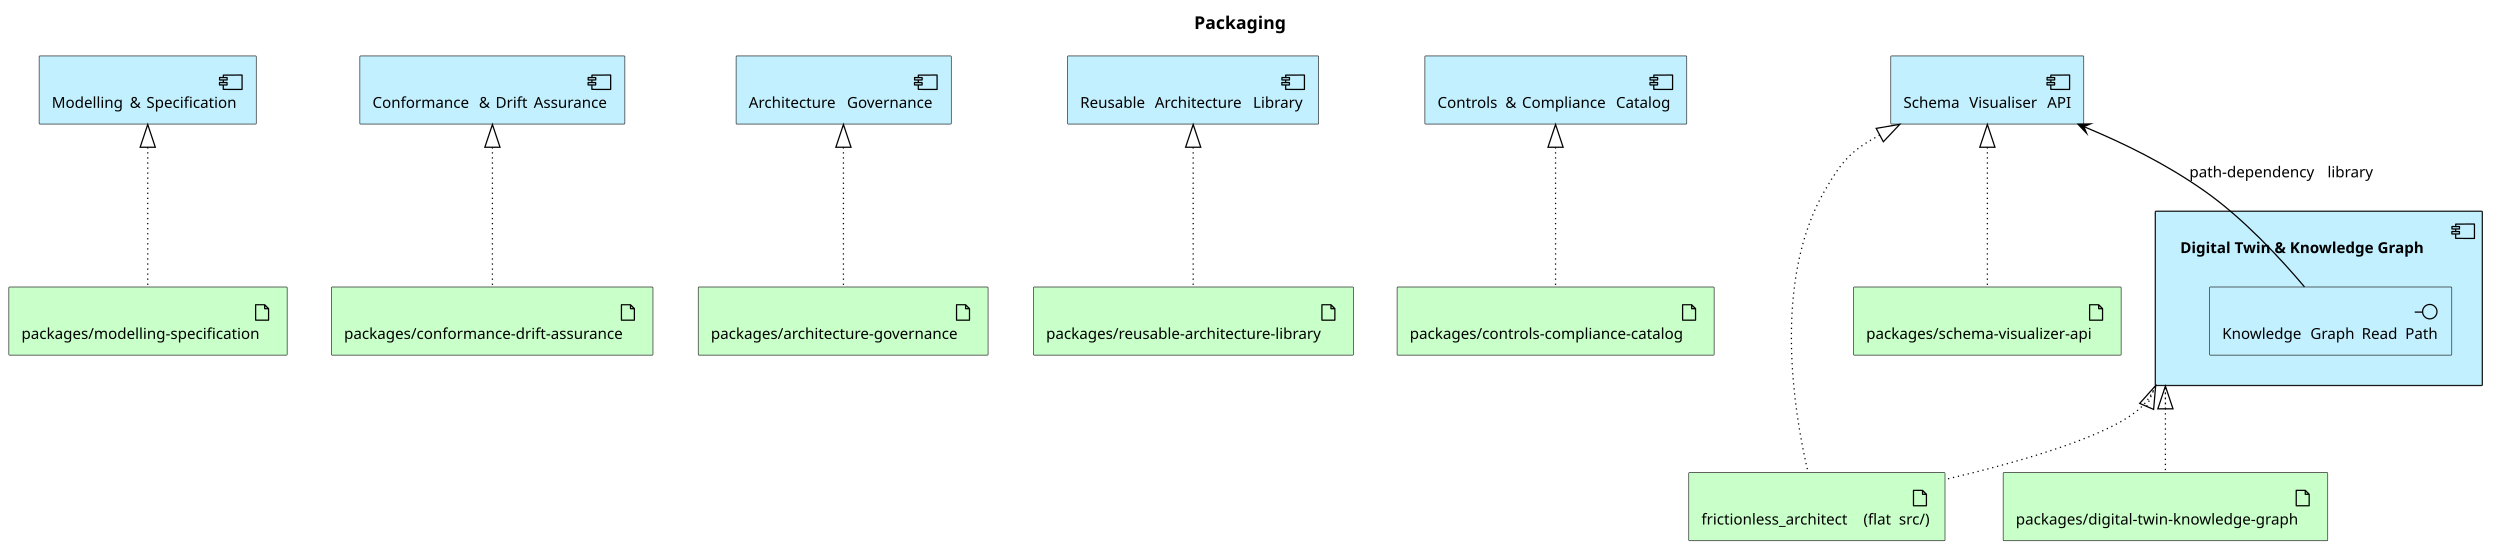
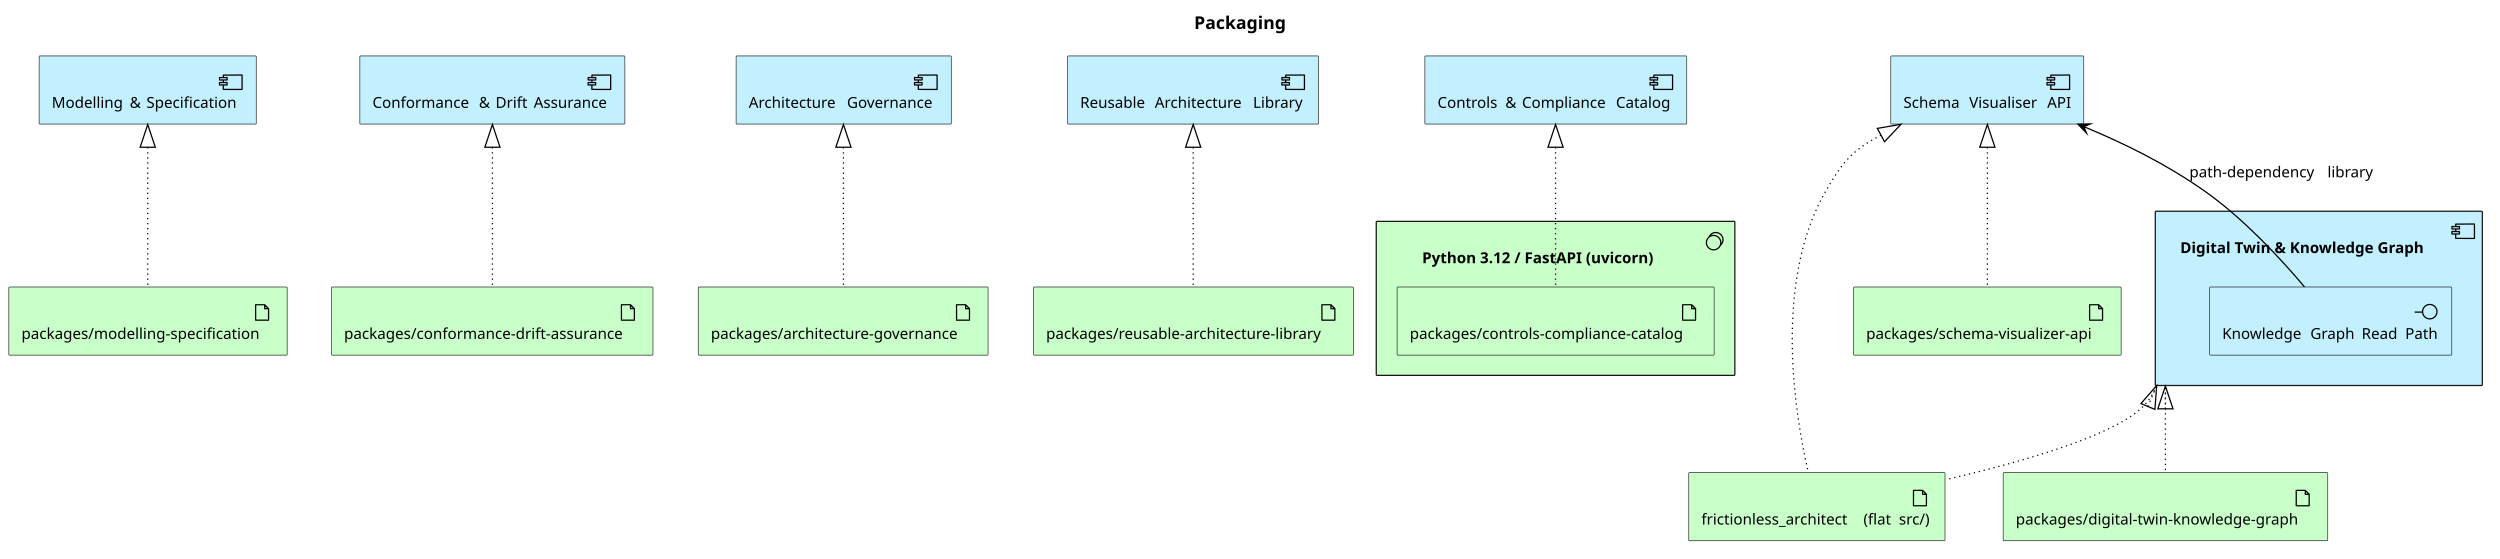
<svg xmlns="http://www.w3.org/2000/svg" version="1.1" data-diagram-type="DESCRIPTION" style="width:1980px;height:442px;background:#FFFFFF;" width="1980px" height="442px" viewBox="0 0 1980 442" zoomAndPan="magnify" preserveAspectRatio="none" contentStyleType="text/css">
  <defs />
  <g font-family="sans-serif" lengthAdjust="spacing">
    <g class="title" data-source-line="3">
      <text x="945.713" y="22.995" fill="#000" font-size="14" textLength="81.573" font-weight="700">Packaging</text>
    </g>
    <g class="cluster" data-qualified-name="e_id3da203d482f955" id="ent0003" data-source-line="167">
      <rect x="1707" y="167.297" width="259" height="138" fill="#C2F0FF" style="stroke:#181818;stroke-width:1;" rx="0.5" ry="0.5" />
      <path d="M1959.76,176.936 L1944.934,176.983 A0.5,0.5 0 0 0 1944.434,177.483 L1944.434,178.92 L1941.946,178.901 A0.5,0.5 0 0 0 1941.442,179.401 L1941.442,181.336 A0.5,0.5 0 0 0 1941.942,181.836 L1944.422,181.836 L1944.399,182.879 L1941.899,182.859 A0.5,0.5 0 0 0 1941.395,183.36 L1941.395,185.295 A0.5,0.5 0 0 0 1941.895,185.795 L1944.387,185.795 L1944.387,188.797 A0.5,0.5 0 0 0 1944.888,189.297 L1959.761,189.344 A0.5,0.5 0 0 0 1960.262,188.844 L1960.262,177.436 A0.5,0.5 0 0 0 1959.761,176.936 M1959.262,177.938 L1959.262,188.342 L1945.387,188.299 L1945.387,185.795 L1947.881,185.795 A0.5,0.5 0 0 0 1948.381,185.295 L1948.381,183.407 A0.5,0.5 0 0 0 1947.885,182.907 L1945.399,182.887 L1945.422,181.836 L1947.928,181.836 A0.5,0.5 0 0 0 1948.428,181.336 L1948.428,179.447 A0.5,0.5 0 0 0 1947.932,178.948 L1945.434,178.928 L1945.434,177.981 M1942.442,179.905 L1947.428,179.943 L1947.428,180.836 L1942.442,180.836 M1942.395,183.864 L1947.381,183.903 L1947.381,184.795 L1942.395,184.795" fill="#000" />
      <text x="1726.716" y="200.436" fill="#000" font-size="12" textLength="219.568" font-weight="700" font-family="Verdana">Digital Twin &amp; Knowledge Graph</text>
    </g>
+     <g class="cluster" data-qualified-name="e_ida1d9ee28fe8258" id="ent0016" data-source-line="210">
+       <rect x="1090" y="175.297" width="284" height="122" fill="#C9FFC9" style="stroke:#181818;stroke-width:1;" rx="0.5" ry="0.5" />
+       <path d="M1358.99,183.647 C1356.465,183.609 1354.171,185.106 1353.184,187.418 C1351.81,188.574 1350.944,190.313 1350.967,192.245 C1351.008,195.664 1353.82,198.416 1357.24,198.381 C1359.772,198.355 1361.94,196.808 1362.882,194.618 A0.5,0.5 0 0 0 1362.894,194.608 C1364.876,192.94 1365.615,190.212 1364.746,187.772 C1363.877,185.332 1361.58,183.686 1358.99,183.647 M1358.975,184.647 C1361.15,184.68 1363.073,186.058 1363.803,188.108 C1364.333,189.597 1364.152,191.209 1363.375,192.517 C1363.382,192.385 1363.386,192.252 1363.384,192.118 C1363.355,188.698 1360.552,185.938 1357.132,185.961 A0.5,0.5 0 0 0 1357.113,185.969 A0.5,0.5 0 0 0 1357.091,185.961 C1356.377,185.971 1355.692,186.102 1355.055,186.334 C1356.041,185.259 1357.456,184.624 1358.974,184.647 M1357.123,186.954 A0.5,0.5 0 0 0 1357.141,186.962 C1360.02,186.942 1362.36,189.248 1362.385,192.128 C1362.409,195.007 1360.108,197.352 1357.228,197.382 C1354.349,197.411 1352.001,195.113 1351.967,192.233 C1351.948,190.645 1352.637,189.217 1353.742,188.249 A0.5,0.5 0 0 0 1354.007,188.031 C1354.866,187.374 1355.938,186.978 1357.105,186.962 A0.5,0.5 0 0 0 1357.123,186.954" fill="#000" />
+       <text x="1126.314" y="208.436" fill="#000" font-size="12" textLength="211.371" font-weight="700" font-family="Verdana">Python 3.12 / FastAPI (uvicorn)</text>
+     </g>
    <g class="entity" data-qualified-name="e_id3da203d482f955.e_id0c9a1a2f155254" id="ent0004" data-source-line="173">
      <rect x="1750" y="227.297" width="191.809" height="53.969" fill="#C2F0FF" style="stroke:#181818;stroke-width:0.5;" rx="0.5" ry="0.5" />
      <path d="M1924.304,240.627 C1920.965,240.672 1918.27,243.359 1918.182,246.668 L1912.809,246.668 A0.5,0.5 0 0 0 1912.309,247.168 A0.5,0.5 0 0 0 1912.809,247.668 L1918.236,247.668 C1918.647,250.727 1921.289,253.079 1924.452,253.047 C1927.871,253.012 1930.627,250.203 1930.598,246.783 C1930.569,243.364 1927.766,240.604 1924.346,240.627 A0.5,0.5 0 0 0 1924.335,240.638 A0.5,0.5 0 0 0 1924.304,240.627 M1924.327,241.617 A0.5,0.5 0 0 0 1924.352,241.627 C1927.232,241.607 1929.574,243.913 1929.598,246.793 C1929.623,249.673 1927.322,252.018 1924.442,252.047 C1921.562,252.076 1919.213,249.778 1919.178,246.899 C1919.144,244.019 1921.437,241.666 1924.317,241.627 A0.5,0.5 0 0 0 1924.327,241.617" fill="#000" />
      <text x="1760" y="268.436" fill="#000" font-size="12" textLength="65.965" font-family="Verdana">Knowledge</text>
      <text x="1825.965" y="268.436" fill="#000" font-size="12" font-family="Verdana"> </text>
      <text x="1829.779" y="268.436" fill="#000" font-size="12" textLength="36.809" font-family="Verdana">Graph</text>
      <text x="1866.588" y="268.436" fill="#000" font-size="12" font-family="Verdana"> </text>
      <text x="1870.402" y="268.436" fill="#000" font-size="12" textLength="30.691" font-family="Verdana">Read</text>
      <text x="1901.094" y="268.436" fill="#000" font-size="12" font-family="Verdana"> </text>
      <text x="1904.908" y="268.436" fill="#000" font-size="12" textLength="26.9" font-family="Verdana">Path</text>
+     </g>
+     <g class="entity" data-qualified-name="e_ida1d9ee28fe8258.e_idfcb391a9833b5b" id="ent0017" data-source-line="247">
+       <rect x="1106.5" y="227.297" width="251.094" height="53.969" fill="#C9FFC9" style="stroke:#181818;stroke-width:0.5;" rx="0.5" ry="0.5" />
+       <path d="M1332.624,240.847 A0.5,0.5 0 0 0 1332.124,241.347 L1332.124,253.556 A0.5,0.5 0 0 0 1332.624,254.056 L1342.872,254.056 A0.5,0.5 0 0 0 1343.371,253.556 L1343.371,244.429 A0.5,0.5 0 0 0 1343.225,244.076 L1340.145,240.994 A0.5,0.5 0 0 0 1340.018,240.968 A0.5,0.5 0 0 0 1339.725,240.847 M1333.123,241.847 L1339.292,241.847 L1339.292,244.496 A0.5,0.5 0 0 0 1339.791,244.995 L1342.371,244.995 L1342.371,253.056 L1333.123,253.056 M1340.291,242.62 L1341.664,243.996 L1340.291,243.996" fill="#000" />
+       <text x="1116.5" y="268.436" fill="#000" font-size="12" textLength="231.094" font-family="Verdana">packages/controls-compliance-catalog</text>
    </g>
    <g class="entity" data-qualified-name="e_ide4bef3733af65a" id="ent0001" data-source-line="167">
      <rect x="1128.5" y="44.297" width="207.412" height="53.969" fill="#C2F0FF" style="stroke:#181818;stroke-width:0.5;" rx="0.5" ry="0.5" />
      <path d="M1324.672,58.936 L1309.846,58.983 A0.5,0.5 0 0 0 1309.346,59.483 L1309.346,60.92 L1306.858,60.901 A0.5,0.5 0 0 0 1306.354,61.401 L1306.354,63.336 A0.5,0.5 0 0 0 1306.854,63.836 L1309.335,63.836 L1309.311,64.879 L1306.811,64.859 A0.5,0.5 0 0 0 1306.307,65.36 L1306.307,67.295 A0.5,0.5 0 0 0 1306.807,67.795 L1309.299,67.795 L1309.299,70.797 A0.5,0.5 0 0 0 1309.8,71.297 L1324.673,71.344 A0.5,0.5 0 0 0 1325.174,70.844 L1325.174,59.436 A0.5,0.5 0 0 0 1324.673,58.936 M1324.174,59.938 L1324.174,70.342 L1310.299,70.299 L1310.299,67.795 L1312.793,67.795 A0.5,0.5 0 0 0 1313.293,67.295 L1313.293,65.407 A0.5,0.5 0 0 0 1312.797,64.907 L1310.311,64.887 L1310.335,63.836 L1312.84,63.836 A0.5,0.5 0 0 0 1313.34,63.336 L1313.34,61.447 A0.5,0.5 0 0 0 1312.844,60.948 L1310.346,60.928 L1310.346,59.981 M1307.354,61.905 L1312.34,61.943 L1312.34,62.836 L1307.354,62.836 M1307.307,65.864 L1312.293,65.903 L1312.293,66.795 L1307.307,66.795" fill="#000" />
      <text x="1138.5" y="85.436" fill="#000" font-size="12" textLength="49.893" font-family="Verdana">Controls</text>
      <text x="1188.393" y="85.436" fill="#000" font-size="12" font-family="Verdana"> </text>
      <text x="1192.207" y="85.436" fill="#000" font-size="12" font-family="Verdana">&amp;</text>
      <text x="1201.564" y="85.436" fill="#000" font-size="12" font-family="Verdana"> </text>
      <text x="1205.379" y="85.436" fill="#000" font-size="12" textLength="70.635" font-family="Verdana">Compliance</text>
      <text x="1276.014" y="85.436" fill="#000" font-size="12" font-family="Verdana"> </text>
      <text x="1279.828" y="85.436" fill="#000" font-size="12" textLength="46.084" font-family="Verdana">Catalog</text>
    </g>
    <g class="entity" data-qualified-name="e_id3b0beba52b5a5c" id="ent0002" data-source-line="167">
      <rect x="845.5" y="44.297" width="198.846" height="53.969" fill="#C2F0FF" style="stroke:#181818;stroke-width:0.5;" rx="0.5" ry="0.5" />
      <path d="M1033.106,58.936 L1018.28,58.983 A0.5,0.5 0 0 0 1017.78,59.483 L1017.78,60.92 L1015.292,60.901 A0.5,0.5 0 0 0 1014.787,61.401 L1014.787,63.336 A0.5,0.5 0 0 0 1015.288,63.836 L1017.768,63.836 L1017.744,64.879 L1015.245,64.859 A0.5,0.5 0 0 0 1014.741,65.36 L1014.741,67.295 A0.5,0.5 0 0 0 1015.241,67.795 L1017.733,67.795 L1017.733,70.797 A0.5,0.5 0 0 0 1018.233,71.297 L1033.106,71.344 A0.5,0.5 0 0 0 1033.608,70.844 L1033.608,59.436 A0.5,0.5 0 0 0 1033.106,58.936 M1032.608,59.938 L1032.608,70.342 L1018.733,70.299 L1018.733,67.795 L1021.227,67.795 A0.5,0.5 0 0 0 1021.727,67.295 L1021.727,65.407 A0.5,0.5 0 0 0 1021.231,64.907 L1018.744,64.887 L1018.768,63.836 L1021.273,63.836 A0.5,0.5 0 0 0 1021.774,63.336 L1021.774,61.447 A0.5,0.5 0 0 0 1021.278,60.948 L1018.78,60.928 L1018.78,59.981 M1015.788,61.905 L1020.774,61.943 L1020.774,62.836 L1015.788,62.836 M1015.741,65.864 L1020.727,65.903 L1020.727,66.795 L1015.741,66.795" fill="#000" />
      <text x="855.5" y="85.436" fill="#000" font-size="12" textLength="55.266" font-family="Verdana">Reusable</text>
      <text x="910.766" y="85.436" fill="#000" font-size="12" font-family="Verdana"> </text>
      <text x="914.58" y="85.436" fill="#000" font-size="12" textLength="73.992" font-family="Verdana">Architecture</text>
      <text x="988.572" y="85.436" fill="#000" font-size="12" font-family="Verdana"> </text>
      <text x="992.387" y="85.436" fill="#000" font-size="12" textLength="41.959" font-family="Verdana">Library</text>
    </g>
    <g class="entity" data-qualified-name="e_id0d5bd02b5ffe5e" id="ent0005" data-source-line="167">
      <rect x="583" y="44.297" width="170.41" height="53.969" fill="#C2F0FF" style="stroke:#181818;stroke-width:0.5;" rx="0.5" ry="0.5" />
      <path d="M742.17,58.936 L727.344,58.983 A0.5,0.5 0 0 0 726.844,59.483 L726.844,60.92 L724.356,60.901 A0.5,0.5 0 0 0 723.852,61.401 L723.852,63.336 A0.5,0.5 0 0 0 724.352,63.836 L726.833,63.836 L726.809,64.879 L724.309,64.859 A0.5,0.5 0 0 0 723.805,65.36 L723.805,67.295 A0.5,0.5 0 0 0 724.305,67.795 L726.797,67.795 L726.797,70.797 A0.5,0.5 0 0 0 727.298,71.297 L742.171,71.344 A0.5,0.5 0 0 0 742.673,70.844 L742.673,59.436 A0.5,0.5 0 0 0 742.171,58.936 M741.672,59.938 L741.672,70.342 L727.797,70.299 L727.797,67.795 L730.291,67.795 A0.5,0.5 0 0 0 730.791,67.295 L730.791,65.407 A0.5,0.5 0 0 0 730.295,64.907 L727.809,64.887 L727.833,63.836 L730.338,63.836 A0.5,0.5 0 0 0 730.838,63.336 L730.838,61.447 A0.5,0.5 0 0 0 730.342,60.948 L727.844,60.928 L727.844,59.981 M724.852,61.905 L729.838,61.943 L729.838,62.836 L724.852,62.836 M724.805,65.864 L729.791,65.903 L729.791,66.795 L724.805,66.795" fill="#000" />
      <text x="593" y="85.436" fill="#000" font-size="12" textLength="73.992" font-family="Verdana">Architecture</text>
      <text x="666.992" y="85.436" fill="#000" font-size="12" font-family="Verdana"> </text>
      <text x="670.807" y="85.436" fill="#000" font-size="12" textLength="72.604" font-family="Verdana">Governance</text>
    </g>
    <g class="entity" data-qualified-name="e_id492c882252a953" id="ent0006" data-source-line="167">
      <rect x="285" y="44.297" width="209.885" height="53.969" fill="#C2F0FF" style="stroke:#181818;stroke-width:0.5;" rx="0.5" ry="0.5" />
      <path d="M483.645,58.936 L468.819,58.983 A0.5,0.5 0 0 0 468.319,59.483 L468.319,60.92 L465.831,60.901 A0.5,0.5 0 0 0 465.326,61.401 L465.326,63.336 A0.5,0.5 0 0 0 465.827,63.836 L468.307,63.836 L468.283,64.879 L465.784,64.859 A0.5,0.5 0 0 0 465.28,65.36 L465.28,67.295 A0.5,0.5 0 0 0 465.78,67.795 L468.272,67.795 L468.272,70.797 A0.5,0.5 0 0 0 468.772,71.297 L483.645,71.344 A0.5,0.5 0 0 0 484.147,70.844 L484.147,59.436 A0.5,0.5 0 0 0 483.645,58.936 M483.147,59.938 L483.147,70.342 L469.272,70.299 L469.272,67.795 L471.766,67.795 A0.5,0.5 0 0 0 472.266,67.295 L472.266,65.407 A0.5,0.5 0 0 0 471.77,64.907 L469.283,64.887 L469.307,63.836 L471.813,63.836 A0.5,0.5 0 0 0 472.313,63.336 L472.313,61.447 A0.5,0.5 0 0 0 471.817,60.948 L469.319,60.928 L469.319,59.981 M466.327,61.905 L471.313,61.943 L471.313,62.836 L466.327,62.836 M466.28,65.864 L471.266,65.903 L471.266,66.795 L466.28,66.795" fill="#000" />
      <text x="295" y="85.436" fill="#000" font-size="12" textLength="80.455" font-family="Verdana">Conformance</text>
      <text x="375.455" y="85.436" fill="#000" font-size="12" font-family="Verdana"> </text>
      <text x="379.27" y="85.436" fill="#000" font-size="12" font-family="Verdana">&amp;</text>
      <text x="388.627" y="85.436" fill="#000" font-size="12" font-family="Verdana"> </text>
      <text x="392.441" y="85.436" fill="#000" font-size="12" textLength="26.438" font-family="Verdana">Drift</text>
      <text x="418.879" y="85.436" fill="#000" font-size="12" font-family="Verdana"> </text>
      <text x="422.693" y="85.436" fill="#000" font-size="12" textLength="62.191" font-family="Verdana">Assurance</text>
    </g>
    <g class="entity" data-qualified-name="e_id82f04fecbdd85e" id="ent0007" data-source-line="167">
      <rect x="31" y="44.297" width="171.951" height="53.969" fill="#C2F0FF" style="stroke:#181818;stroke-width:0.5;" rx="0.5" ry="0.5" />
      <path d="M191.711,58.936 L176.885,58.983 A0.5,0.5 0 0 0 176.385,59.483 L176.385,60.92 L173.897,60.901 A0.5,0.5 0 0 0 173.393,61.401 L173.393,63.336 A0.5,0.5 0 0 0 173.893,63.836 L176.374,63.836 L176.35,64.879 L173.85,64.859 A0.5,0.5 0 0 0 173.346,65.36 L173.346,67.295 A0.5,0.5 0 0 0 173.846,67.795 L176.338,67.795 L176.338,70.797 A0.5,0.5 0 0 0 176.839,71.297 L191.712,71.344 A0.5,0.5 0 0 0 192.214,70.844 L192.214,59.436 A0.5,0.5 0 0 0 191.712,58.936 M191.213,59.938 L191.213,70.342 L177.338,70.299 L177.338,67.795 L179.832,67.795 A0.5,0.5 0 0 0 180.332,67.295 L180.332,65.407 A0.5,0.5 0 0 0 179.836,64.907 L177.35,64.887 L177.374,63.836 L179.879,63.836 A0.5,0.5 0 0 0 180.379,63.336 L180.379,61.447 A0.5,0.5 0 0 0 179.883,60.948 L177.385,60.928 L177.385,59.981 M174.393,61.905 L179.379,61.943 L179.379,62.836 L174.393,62.836 M174.346,65.864 L179.332,65.903 L179.332,66.795 L174.346,66.795" fill="#000" />
      <text x="41" y="85.436" fill="#000" font-size="12" textLength="57.92" font-family="Verdana">Modelling</text>
      <text x="98.92" y="85.436" fill="#000" font-size="12" font-family="Verdana"> </text>
      <text x="102.734" y="85.436" fill="#000" font-size="12" font-family="Verdana">&amp;</text>
      <text x="112.092" y="85.436" fill="#000" font-size="12" font-family="Verdana"> </text>
      <text x="115.906" y="85.436" fill="#000" font-size="12" textLength="77.045" font-family="Verdana">Specification</text>
    </g>
    <g class="entity" data-qualified-name="e_idd18b3d46fade58" id="ent0008" data-source-line="167">
      <rect x="1497.5" y="44.297" width="152.85" height="53.969" fill="#C2F0FF" style="stroke:#181818;stroke-width:0.5;" rx="0.5" ry="0.5" />
      <path d="M1639.11,58.936 L1624.284,58.983 A0.5,0.5 0 0 0 1623.784,59.483 L1623.784,60.92 L1621.296,60.901 A0.5,0.5 0 0 0 1620.791,61.401 L1620.791,63.336 A0.5,0.5 0 0 0 1621.292,63.836 L1623.772,63.836 L1623.748,64.879 L1621.249,64.859 A0.5,0.5 0 0 0 1620.745,65.36 L1620.745,67.295 A0.5,0.5 0 0 0 1621.245,67.795 L1623.737,67.795 L1623.737,70.797 A0.5,0.5 0 0 0 1624.237,71.297 L1639.11,71.344 A0.5,0.5 0 0 0 1639.612,70.844 L1639.612,59.436 A0.5,0.5 0 0 0 1639.11,58.936 M1638.611,59.938 L1638.611,70.342 L1624.736,70.299 L1624.736,67.795 L1627.231,67.795 A0.5,0.5 0 0 0 1627.731,67.295 L1627.731,65.407 A0.5,0.5 0 0 0 1627.234,64.907 L1624.748,64.887 L1624.772,63.836 L1627.277,63.836 A0.5,0.5 0 0 0 1627.778,63.336 L1627.778,61.447 A0.5,0.5 0 0 0 1627.281,60.948 L1624.783,60.928 L1624.783,59.981 M1621.791,61.905 L1626.778,61.943 L1626.778,62.836 L1621.791,62.836 M1621.744,65.864 L1626.731,65.903 L1626.731,66.795 L1621.744,66.795" fill="#000" />
      <text x="1507.5" y="85.436" fill="#000" font-size="12" textLength="48.246" font-family="Verdana">Schema</text>
      <text x="1555.746" y="85.436" fill="#000" font-size="12" font-family="Verdana"> </text>
      <text x="1559.561" y="85.436" fill="#000" font-size="12" textLength="57.99" font-family="Verdana">Visualiser</text>
      <text x="1617.551" y="85.436" fill="#000" font-size="12" font-family="Verdana"> </text>
      <text x="1621.365" y="85.436" fill="#000" font-size="12" textLength="18.984" font-family="Verdana">API</text>
    </g>
    <g class="entity" data-qualified-name="e_id9b247a70d9f258" id="ent0009" data-source-line="247">
      <rect x="1337.5" y="374.297" width="202.947" height="53.969" fill="#C9FFC9" style="stroke:#181818;stroke-width:0.5;" rx="0.5" ry="0.5" />
      <path d="M1515.477,387.847 A0.5,0.5 0 0 0 1514.977,388.347 L1514.977,400.556 A0.5,0.5 0 0 0 1515.477,401.056 L1525.725,401.056 A0.5,0.5 0 0 0 1526.225,400.556 L1526.225,391.429 A0.5,0.5 0 0 0 1526.079,391.076 L1522.999,387.994 A0.5,0.5 0 0 0 1522.872,387.968 A0.5,0.5 0 0 0 1522.579,387.847 M1515.977,388.847 L1522.145,388.847 L1522.145,391.496 A0.5,0.5 0 0 0 1522.645,391.995 L1525.225,391.995 L1525.225,400.056 L1515.977,400.056 M1523.145,389.62 L1524.518,390.996 L1523.145,390.996" fill="#000" />
      <text x="1347.5" y="415.436" fill="#000" font-size="12" textLength="124.512" font-family="Verdana">frictionless_architect</text>
      <text x="1472.012" y="415.436" fill="#000" font-size="12" font-family="Verdana"> </text>
      <text x="1475.826" y="415.436" fill="#000" font-size="12" textLength="24.299" font-family="Verdana">(flat</text>
      <text x="1500.125" y="415.436" fill="#000" font-size="12" font-family="Verdana"> </text>
      <text x="1503.939" y="415.436" fill="#000" font-size="12" textLength="26.508" font-family="Verdana">src/)</text>
    </g>
    <g class="entity" data-qualified-name="e_id11f06faa9d2d5d" id="ent0010" data-source-line="247">
      <rect x="1468" y="227.297" width="211.941" height="53.969" fill="#C9FFC9" style="stroke:#181818;stroke-width:0.5;" rx="0.5" ry="0.5" />
      <path d="M1654.971,240.847 A0.5,0.5 0 0 0 1654.471,241.347 L1654.471,253.556 A0.5,0.5 0 0 0 1654.971,254.056 L1665.219,254.056 A0.5,0.5 0 0 0 1665.719,253.556 L1665.719,244.429 A0.5,0.5 0 0 0 1665.573,244.076 L1662.493,240.994 A0.5,0.5 0 0 0 1662.366,240.968 A0.5,0.5 0 0 0 1662.073,240.847 M1655.471,241.847 L1661.639,241.847 L1661.639,244.496 A0.5,0.5 0 0 0 1662.139,244.995 L1664.719,244.995 L1664.719,253.056 L1655.471,253.056 M1662.639,242.62 L1664.012,243.996 L1662.639,243.996" fill="#000" />
      <text x="1478" y="268.436" fill="#000" font-size="12" textLength="191.941" font-family="Verdana">packages/schema-visualizer-api</text>
    </g>
    <g class="entity" data-qualified-name="e_id69891242354858" id="ent0011" data-source-line="247">
      <rect x="1586.5" y="374.297" width="257.082" height="53.969" fill="#C9FFC9" style="stroke:#181818;stroke-width:0.5;" rx="0.5" ry="0.5" />
      <path d="M1818.612,387.847 A0.5,0.5 0 0 0 1818.112,388.347 L1818.112,400.556 A0.5,0.5 0 0 0 1818.612,401.056 L1828.86,401.056 A0.5,0.5 0 0 0 1829.36,400.556 L1829.36,391.429 A0.5,0.5 0 0 0 1829.213,391.076 L1826.134,387.994 A0.5,0.5 0 0 0 1826.006,387.968 A0.5,0.5 0 0 0 1825.713,387.847 M1819.112,388.847 L1825.28,388.847 L1825.28,391.496 A0.5,0.5 0 0 0 1825.78,391.995 L1828.36,391.995 L1828.36,400.056 L1819.112,400.056 M1826.28,389.62 L1827.653,390.996 L1826.28,390.996" fill="#000" />
      <text x="1596.5" y="415.436" fill="#000" font-size="12" textLength="237.082" font-family="Verdana">packages/digital-twin-knowledge-graph</text>
    </g>
-     <g class="entity" data-qualified-name="e_idfcb391a9833b5b" id="ent0012" data-source-line="247">
-       <rect x="1106.5" y="227.297" width="251.094" height="53.969" fill="#C9FFC9" style="stroke:#181818;stroke-width:0.5;" rx="0.5" ry="0.5" />
-       <path d="M1332.624,240.847 A0.5,0.5 0 0 0 1332.124,241.347 L1332.124,253.556 A0.5,0.5 0 0 0 1332.624,254.056 L1342.872,254.056 A0.5,0.5 0 0 0 1343.371,253.556 L1343.371,244.429 A0.5,0.5 0 0 0 1343.225,244.076 L1340.145,240.994 A0.5,0.5 0 0 0 1340.018,240.968 A0.5,0.5 0 0 0 1339.725,240.847 M1333.123,241.847 L1339.292,241.847 L1339.292,244.496 A0.5,0.5 0 0 0 1339.791,244.995 L1342.371,244.995 L1342.371,253.056 L1333.123,253.056 M1340.291,242.62 L1341.664,243.996 L1340.291,243.996" fill="#000" />
-       <text x="1116.5" y="268.436" fill="#000" font-size="12" textLength="231.094" font-family="Verdana">packages/controls-compliance-catalog</text>
-     </g>
-     <g class="entity" data-qualified-name="e_id3ac7123fc98d52" id="ent0013" data-source-line="247">
+     <g class="entity" data-qualified-name="e_id3ac7123fc98d52" id="ent0012" data-source-line="247">
      <rect x="818.5" y="227.297" width="253.432" height="53.969" fill="#C9FFC9" style="stroke:#181818;stroke-width:0.5;" rx="0.5" ry="0.5" />
      <path d="M1046.962,240.847 A0.5,0.5 0 0 0 1046.461,241.347 L1046.461,253.556 A0.5,0.5 0 0 0 1046.962,254.056 L1057.21,254.056 A0.5,0.5 0 0 0 1057.709,253.556 L1057.709,244.429 A0.5,0.5 0 0 0 1057.563,244.076 L1054.483,240.994 A0.5,0.5 0 0 0 1054.356,240.968 A0.5,0.5 0 0 0 1054.063,240.847 M1047.461,241.847 L1053.629,241.847 L1053.629,244.496 A0.5,0.5 0 0 0 1054.129,244.995 L1056.709,244.995 L1056.709,253.056 L1047.461,253.056 M1054.629,242.62 L1056.002,243.996 L1054.629,243.996" fill="#000" />
      <text x="828.5" y="268.436" fill="#000" font-size="12" textLength="233.432" font-family="Verdana">packages/reusable-architecture-library</text>
    </g>
-     <g class="entity" data-qualified-name="e_id880eb98a22b15c" id="ent0014" data-source-line="247">
+     <g class="entity" data-qualified-name="e_id880eb98a22b15c" id="ent0013" data-source-line="247">
      <rect x="553" y="227.297" width="229.555" height="53.969" fill="#C9FFC9" style="stroke:#181818;stroke-width:0.5;" rx="0.5" ry="0.5" />
      <path d="M757.585,240.847 A0.5,0.5 0 0 0 757.084,241.347 L757.084,253.556 A0.5,0.5 0 0 0 757.585,254.056 L767.833,254.056 A0.5,0.5 0 0 0 768.332,253.556 L768.332,244.429 A0.5,0.5 0 0 0 768.186,244.076 L765.106,240.994 A0.5,0.5 0 0 0 764.979,240.968 A0.5,0.5 0 0 0 764.686,240.847 M758.084,241.847 L764.252,241.847 L764.252,244.496 A0.5,0.5 0 0 0 764.752,244.995 L767.332,244.995 L767.332,253.056 L758.084,253.056 M765.252,242.62 L766.625,243.996 L765.252,243.996" fill="#000" />
      <text x="563" y="268.436" fill="#000" font-size="12" textLength="209.555" font-family="Verdana">packages/architecture-governance</text>
    </g>
-     <g class="entity" data-qualified-name="e_idb422fae52e4652" id="ent0015" data-source-line="247">
+     <g class="entity" data-qualified-name="e_idb422fae52e4652" id="ent0014" data-source-line="247">
      <rect x="262.5" y="227.297" width="254.65" height="53.969" fill="#C9FFC9" style="stroke:#181818;stroke-width:0.5;" rx="0.5" ry="0.5" />
      <path d="M492.18,240.847 A0.5,0.5 0 0 0 491.68,241.347 L491.68,253.556 A0.5,0.5 0 0 0 492.18,254.056 L502.428,254.056 A0.5,0.5 0 0 0 502.928,253.556 L502.928,244.429 A0.5,0.5 0 0 0 502.782,244.076 L499.702,240.994 A0.5,0.5 0 0 0 499.575,240.968 A0.5,0.5 0 0 0 499.282,240.847 M492.68,241.847 L498.848,241.847 L498.848,244.496 A0.5,0.5 0 0 0 499.348,244.995 L501.928,244.995 L501.928,253.056 L492.68,253.056 M499.848,242.62 L501.221,243.996 L499.848,243.996" fill="#000" />
      <text x="272.5" y="268.436" fill="#000" font-size="12" textLength="234.65" font-family="Verdana">packages/conformance-drift-assurance</text>
    </g>
-     <g class="entity" data-qualified-name="e_id42d611ba8e6759" id="ent0016" data-source-line="247">
+     <g class="entity" data-qualified-name="e_id42d611ba8e6759" id="ent0015" data-source-line="247">
      <rect x="7" y="227.297" width="220.432" height="53.969" fill="#C9FFC9" style="stroke:#181818;stroke-width:0.5;" rx="0.5" ry="0.5" />
      <path d="M202.462,240.847 A0.5,0.5 0 0 0 201.961,241.347 L201.961,253.556 A0.5,0.5 0 0 0 202.462,254.056 L212.71,254.056 A0.5,0.5 0 0 0 213.209,253.556 L213.209,244.429 A0.5,0.5 0 0 0 213.063,244.076 L209.983,240.994 A0.5,0.5 0 0 0 209.856,240.968 A0.5,0.5 0 0 0 209.563,240.847 M202.961,241.847 L209.129,241.847 L209.129,244.496 A0.5,0.5 0 0 0 209.629,244.995 L212.209,244.995 L212.209,253.056 L202.961,253.056 M210.129,242.62 L211.502,243.996 L210.129,243.996" fill="#000" />
      <text x="17" y="268.436" fill="#000" font-size="12" textLength="200.432" font-family="Verdana">packages/modelling-specification</text>
    </g>
-     <g class="link" data-entity-1="ent0008" data-entity-2="ent0004" id="lnk18" data-source-line="349" data-link-type="dependency">
+     <g class="link" data-entity-1="ent0008" data-entity-2="ent0004" id="lnk19" data-source-line="349" data-link-type="dependency">
      <path d="M1650.386,100.278 C1682.516,113.648 1715.36,129.747 1746,151.297 C1776.83,172.977 1806.31,204.877 1825.16,227.207" style="stroke:#000;stroke-width:1;" fill="none" id="e_idd18b3d46fade58-backto-e_id0c9a1a2f155254" />
      <polygon points="1645.77,98.357,1652.543,105.508,1650.386,100.278,1655.616,98.122,1645.77,98.357" fill="#000" style="stroke:#000;stroke-width:1;stroke-linejoin:miter;stroke-miterlimit:10;" />
      <text x="1734" y="140.436" fill="#000" font-size="12" textLength="105.521" font-family="Verdana">path-dependency</text>
      <text x="1839.521" y="140.436" fill="#000" font-size="12" font-family="Verdana"> </text>
      <text x="1843.336" y="140.436" fill="#000" font-size="12" textLength="38.607" font-family="Verdana">library</text>
    </g>
-     <g class="link" data-entity-1="ent0008" data-entity-2="ent0009" id="lnk20" data-source-line="349" data-link-type="extension">
-       <path d="M1488.774,106.967 C1465.704,119.327 1458.37,128.087 1445,151.297 C1403.77,222.857 1420.72,326.247 1431.99,374.127" style="stroke:#000;stroke-width:1;stroke-dasharray:1,3;" fill="none" id="e_idd18b3d46fade58-backto-e_id9b247a70d9f258" />
-       <polygon points="1504.64,98.467,1485.94,101.679,1491.607,112.256,1504.64,98.467" fill="none" style="stroke:#000;stroke-width:1;stroke-linejoin:miter;stroke-miterlimit:10;" />
-       <text x="1446" y="258.936" fill="#000" font-size="12" font-family="Verdana"> </text>
+     <g class="link" data-entity-1="ent0008" data-entity-2="ent0009" id="lnk21" data-source-line="349" data-link-type="extension">
+       <path d="M1489.703,106.974 C1466.703,119.364 1459.37,128.107 1446,151.297 C1404.74,222.857 1421.15,326.247 1432.15,374.127" style="stroke:#000;stroke-width:1;stroke-dasharray:1,3;" fill="none" id="e_idd18b3d46fade58-backto-e_id9b247a70d9f258" />
+       <polygon points="1505.55,98.437,1486.858,101.691,1492.549,112.256,1505.55,98.437" fill="none" style="stroke:#000;stroke-width:1;stroke-linejoin:miter;stroke-miterlimit:10;" />
+       <text x="1447" y="258.936" fill="#000" font-size="12" font-family="Verdana"> </text>
    </g>
-     <g class="link" data-entity-1="ent0003" data-entity-2="ent0009" id="lnk22" data-source-line="349" data-link-type="extension">
-       <path d="M1700.15,321.881 C1700.056,322.095 1706.972,306.109 1706.876,306.321 C1706.684,306.745 1706.488,307.168 1706.288,307.588 C1705.487,309.268 1704.615,310.911 1703.666,312.501 C1701.768,315.682 1699.563,318.653 1697,321.297 C1674.74,344.247 1602.87,365.187 1540.62,379.727" style="stroke:#000;stroke-width:1;stroke-dasharray:1,3;" fill="none" id="e_id3da203d482f955-backto-e_id9b247a70d9f258" />
-       <polygon points="1707.299,305.362,1694.643,319.498,1705.656,324.265,1707.299,305.362" fill="none" style="stroke:#000;stroke-width:1;stroke-linejoin:miter;stroke-miterlimit:10;" />
-       <text x="1684" y="341.436" fill="#000" font-size="12" font-family="Verdana"> </text>
+     <g class="link" data-entity-1="ent0003" data-entity-2="ent0009" id="lnk23" data-source-line="349" data-link-type="extension">
+       <path d="M1701.152,321.946 C1701.061,322.159 1707.785,306.089 1707.692,306.302 C1707.507,306.726 1707.317,307.149 1707.122,307.569 C1706.344,309.251 1705.494,310.895 1704.565,312.487 C1702.708,315.671 1700.536,318.647 1698,321.297 C1675.78,344.517 1603.39,365.477 1540.77,379.957" style="stroke:#000;stroke-width:1;stroke-dasharray:1,3;" fill="none" id="e_id3da203d482f955-backto-e_id9b247a70d9f258" />
+       <polygon points="1708.103,305.342,1695.617,319.629,1706.686,324.263,1708.103,305.342" fill="none" style="stroke:#000;stroke-width:1;stroke-linejoin:miter;stroke-miterlimit:10;" />
+       <text x="1685" y="341.436" fill="#000" font-size="12" font-family="Verdana"> </text>
    </g>
-     <g class="link" data-entity-1="ent0008" data-entity-2="ent0010" id="lnk24" data-source-line="349" data-link-type="extension">
+     <g class="link" data-entity-1="ent0008" data-entity-2="ent0010" id="lnk25" data-source-line="349" data-link-type="extension">
      <path d="M1574,116.617 C1574,151.027 1574,192.957 1574,227.237" style="stroke:#000;stroke-width:1;stroke-dasharray:1,3;" fill="none" id="e_idd18b3d46fade58-backto-e_id11f06faa9d2d5d" />
      <polygon points="1574,98.617,1568,116.617,1580,116.617,1574,98.617" fill="none" style="stroke:#000;stroke-width:1;stroke-linejoin:miter;stroke-miterlimit:10;" />
      <text x="1575" y="140.436" fill="#000" font-size="12" font-family="Verdana"> </text>
    </g>
-     <g class="link" data-entity-1="ent0003" data-entity-2="ent0011" id="lnk26" data-source-line="349" data-link-type="extension">
+     <g class="link" data-entity-1="ent0003" data-entity-2="ent0011" id="lnk27" data-source-line="349" data-link-type="extension">
      <path d="M1715,323.787 C1715,324.174 1715,307.144 1715,307.534 C1715,308.313 1715,309.096 1715,309.882 C1715,313.024 1715,316.215 1715,319.427 C1715,325.853 1715,332.367 1715,338.765 C1715,351.561 1715,363.889 1715,374.107" style="stroke:#000;stroke-width:1;stroke-dasharray:1,3;" fill="none" id="e_id3da203d482f955-backto-e_id69891242354858" />
      <polygon points="1715,305.787,1709,323.787,1721,323.787,1715,305.787" fill="none" style="stroke:#000;stroke-width:1;stroke-linejoin:miter;stroke-miterlimit:10;" />
      <text x="1716" y="341.436" fill="#000" font-size="12" font-family="Verdana"> </text>
    </g>
-     <g class="link" data-entity-1="ent0001" data-entity-2="ent0012" id="lnk28" data-source-line="349" data-link-type="extension">
+     <g class="link" data-entity-1="ent0001" data-entity-2="ent0017" id="lnk29" data-source-line="349" data-link-type="extension">
      <path d="M1232,116.617 C1232,151.027 1232,192.957 1232,227.237" style="stroke:#000;stroke-width:1;stroke-dasharray:1,3;" fill="none" id="e_ide4bef3733af65a-backto-e_idfcb391a9833b5b" />
      <polygon points="1232,98.617,1226,116.617,1238,116.617,1232,98.617" fill="none" style="stroke:#000;stroke-width:1;stroke-linejoin:miter;stroke-miterlimit:10;" />
      <text x="1233" y="140.436" fill="#000" font-size="12" font-family="Verdana"> </text>
    </g>
-     <g class="link" data-entity-1="ent0002" data-entity-2="ent0013" id="lnk30" data-source-line="349" data-link-type="extension">
+     <g class="link" data-entity-1="ent0002" data-entity-2="ent0012" id="lnk31" data-source-line="349" data-link-type="extension">
      <path d="M945,116.617 C945,151.027 945,192.957 945,227.237" style="stroke:#000;stroke-width:1;stroke-dasharray:1,3;" fill="none" id="e_id3b0beba52b5a5c-backto-e_id3ac7123fc98d52" />
      <polygon points="945,98.617,939,116.617,951,116.617,945,98.617" fill="none" style="stroke:#000;stroke-width:1;stroke-linejoin:miter;stroke-miterlimit:10;" />
      <text x="946" y="140.436" fill="#000" font-size="12" font-family="Verdana"> </text>
    </g>
-     <g class="link" data-entity-1="ent0005" data-entity-2="ent0014" id="lnk32" data-source-line="349" data-link-type="extension">
+     <g class="link" data-entity-1="ent0005" data-entity-2="ent0013" id="lnk33" data-source-line="349" data-link-type="extension">
      <path d="M668,116.617 C668,151.027 668,192.957 668,227.237" style="stroke:#000;stroke-width:1;stroke-dasharray:1,3;" fill="none" id="e_id0d5bd02b5ffe5e-backto-e_id880eb98a22b15c" />
      <polygon points="668,98.617,662,116.617,674,116.617,668,98.617" fill="none" style="stroke:#000;stroke-width:1;stroke-linejoin:miter;stroke-miterlimit:10;" />
      <text x="669" y="140.436" fill="#000" font-size="12" font-family="Verdana"> </text>
    </g>
-     <g class="link" data-entity-1="ent0006" data-entity-2="ent0015" id="lnk34" data-source-line="349" data-link-type="extension">
+     <g class="link" data-entity-1="ent0006" data-entity-2="ent0014" id="lnk35" data-source-line="349" data-link-type="extension">
      <path d="M390,116.617 C390,151.027 390,192.957 390,227.237" style="stroke:#000;stroke-width:1;stroke-dasharray:1,3;" fill="none" id="e_id492c882252a953-backto-e_idb422fae52e4652" />
      <polygon points="390,98.617,384,116.617,396,116.617,390,98.617" fill="none" style="stroke:#000;stroke-width:1;stroke-linejoin:miter;stroke-miterlimit:10;" />
      <text x="391" y="140.436" fill="#000" font-size="12" font-family="Verdana"> </text>
    </g>
-     <g class="link" data-entity-1="ent0007" data-entity-2="ent0016" id="lnk36" data-source-line="349" data-link-type="extension">
+     <g class="link" data-entity-1="ent0007" data-entity-2="ent0015" id="lnk37" data-source-line="349" data-link-type="extension">
      <path d="M117,116.617 C117,151.027 117,192.957 117,227.237" style="stroke:#000;stroke-width:1;stroke-dasharray:1,3;" fill="none" id="e_id82f04fecbdd85e-backto-e_id42d611ba8e6759" />
      <polygon points="117,98.617,111,116.617,123,116.617,117,98.617" fill="none" style="stroke:#000;stroke-width:1;stroke-linejoin:miter;stroke-miterlimit:10;" />
      <text x="118" y="140.436" fill="#000" font-size="12" font-family="Verdana"> </text>
    </g>
  </g>
</svg>
